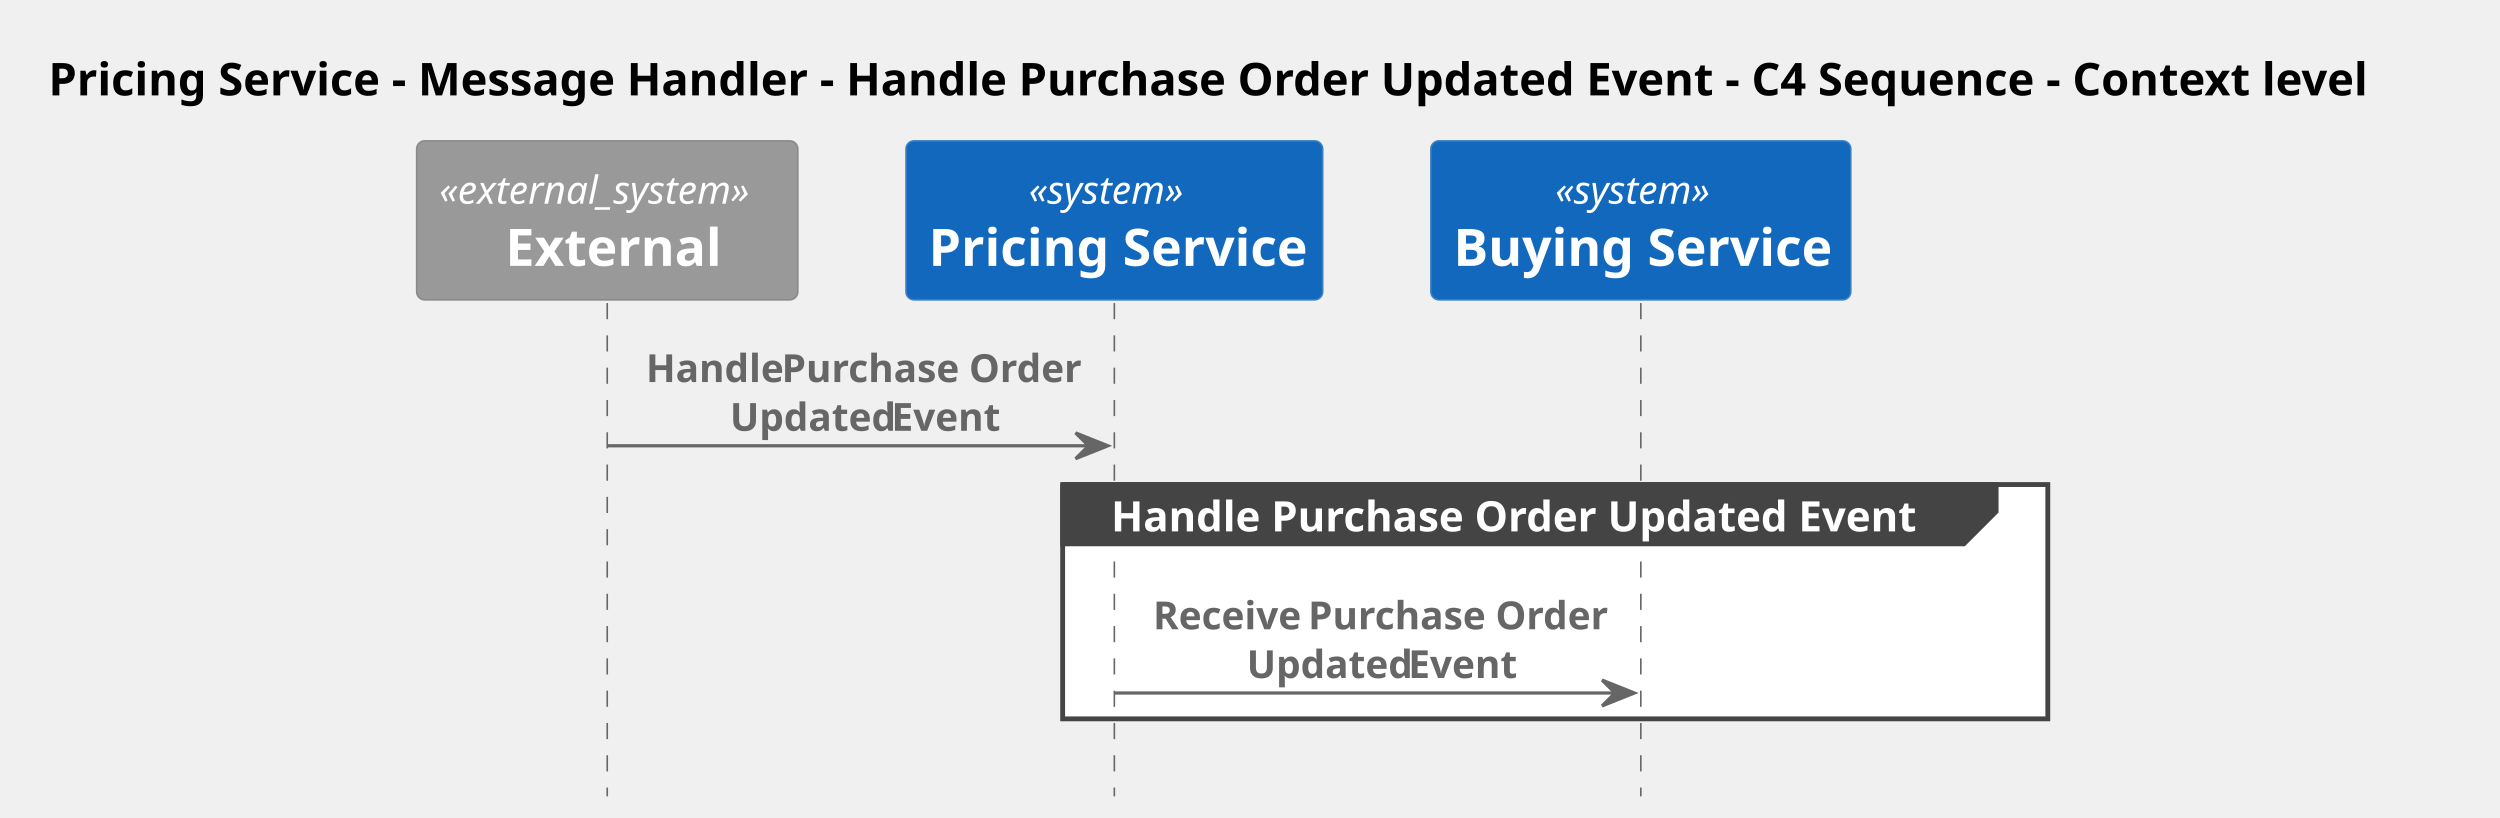
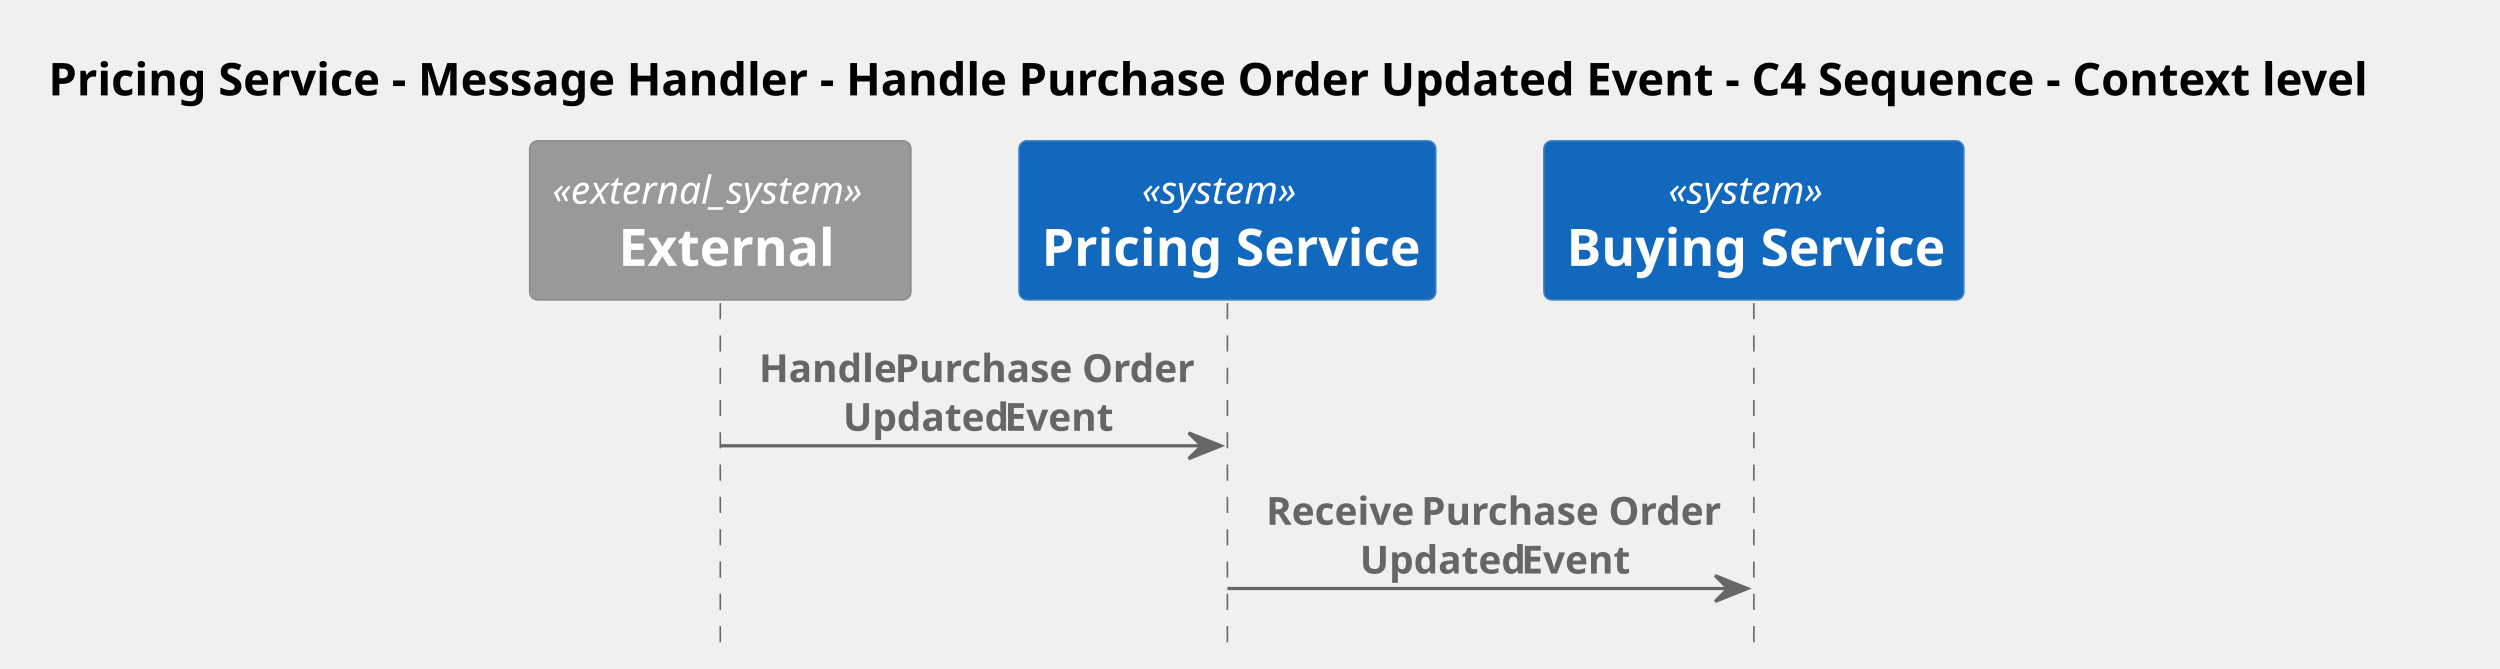
- <svg xmlns="http://www.w3.org/2000/svg" contentStyleType="text/css" height="253px" preserveAspectRatio="none" style="width:774px;height:253px;background:#FFFFFF;" version="1.1" viewBox="0 0 774 253" width="774px" zoomAndPan="magnify">
+ <svg xmlns="http://www.w3.org/2000/svg" contentStyleType="text/css" height="207px" preserveAspectRatio="none" style="width:774px;height:207px;background:#FFFFFF;" version="1.1" viewBox="0 0 774 207" width="774px" zoomAndPan="magnify">
  <defs />
  <g>
    <text fill="#000000" font-family="sans-serif" font-size="14" font-weight="bold" lengthAdjust="spacing" textLength="741" x="15" y="29.533">Pricing Service - Message Handler - Handle Purchase Order Updated Event - C4 Sequence - Context level</text>
-     <rect fill="#FFFFFF" height="72.539" style="stroke:#FFFFFF;stroke-width:1.0;" width="305" x="329" y="150.016" />
-     <line style="stroke:#666666;stroke-width:0.5;stroke-dasharray:5.0,5.0;" x1="188" x2="188" y1="93.828" y2="246.555" />
-     <line style="stroke:#666666;stroke-width:0.5;stroke-dasharray:5.0,5.0;" x1="345" x2="345" y1="93.828" y2="246.555" />
-     <line style="stroke:#666666;stroke-width:0.5;stroke-dasharray:5.0,5.0;" x1="508" x2="508" y1="93.828" y2="246.555" />
-     <rect fill="#999999" height="49.219" rx="2.5" ry="2.5" style="stroke:#8A8A8A;stroke-width:0.5;" width="118" x="129" y="43.609" />
-     <text fill="#FFFFFF" font-family="sans-serif" font-size="12" font-style="italic" lengthAdjust="spacing" textLength="104" x="136" y="63.066">«external_system»</text>
-     <text fill="#FFFFFF" font-family="sans-serif" font-size="16" font-weight="bold" lengthAdjust="spacing" textLength="63" x="156.5" y="82.312">External</text>
-     <rect fill="#1168BD" height="49.219" rx="2.5" ry="2.5" style="stroke:#3C7FC0;stroke-width:0.5;" width="129" x="280.5" y="43.609" />
-     <text fill="#FFFFFF" font-family="sans-serif" font-size="12" font-style="italic" lengthAdjust="spacing" textLength="53" x="318.5" y="63.066">«system»</text>
-     <text fill="#FFFFFF" font-family="sans-serif" font-size="16" font-weight="bold" lengthAdjust="spacing" textLength="115" x="287.5" y="82.312">Pricing Service</text>
-     <rect fill="#1168BD" height="49.219" rx="2.5" ry="2.5" style="stroke:#3C7FC0;stroke-width:0.5;" width="130" x="443" y="43.609" />
-     <text fill="#FFFFFF" font-family="sans-serif" font-size="12" font-style="italic" lengthAdjust="spacing" textLength="53" x="481.5" y="63.066">«system»</text>
-     <text fill="#FFFFFF" font-family="sans-serif" font-size="16" font-weight="bold" lengthAdjust="spacing" textLength="116" x="450" y="82.312">Buying Service</text>
-     <polygon fill="#666666" points="333,134.016,343,138.016,333,142.016,337,138.016" style="stroke:#666666;stroke-width:1.0;" />
-     <line style="stroke:#666666;stroke-width:1.0;" x1="188" x2="339" y1="138.016" y2="138.016" />
-     <text fill="#666666" font-family="sans-serif" font-size="12" font-weight="bold" lengthAdjust="spacing" textLength="39" x="200" y="118.285">Handle</text>
-     <text fill="#666666" font-family="sans-serif" font-size="12" font-weight="bold" lengthAdjust="spacing" textLength="3" x="239" y="118.285"> </text>
-     <text fill="#666666" font-family="sans-serif" font-size="12" font-weight="bold" lengthAdjust="spacing" textLength="55" x="242" y="118.285">Purchase</text>
-     <text fill="#666666" font-family="sans-serif" font-size="12" font-weight="bold" lengthAdjust="spacing" textLength="3" x="297" y="118.285"> </text>
-     <text fill="#666666" font-family="sans-serif" font-size="12" font-weight="bold" lengthAdjust="spacing" textLength="33" x="300" y="118.285">Order</text>
-     <text fill="#666666" font-family="sans-serif" font-size="12" font-weight="bold" lengthAdjust="spacing" textLength="47" x="226" y="133.379">Updated</text>
-     <text fill="#666666" font-family="sans-serif" font-size="12" font-weight="bold" lengthAdjust="spacing" textLength="3" x="273" y="133.379"> </text>
-     <text fill="#666666" font-family="sans-serif" font-size="12" font-weight="bold" lengthAdjust="spacing" textLength="31" x="276" y="133.379">Event</text>
-     <path d="M329,150.016 L618,150.016 L618,158.367 L608,168.367 L329,168.367 L329,150.016 " fill="#444444" style="stroke:#444444;stroke-width:1.5;" />
-     <rect fill="none" height="72.539" style="stroke:#444444;stroke-width:1.5;" width="305" x="329" y="150.016" />
-     <text fill="#FFFFFF" font-family="sans-serif" font-size="13" font-weight="bold" lengthAdjust="spacing" textLength="244" x="344" y="164.511">Handle Purchase Order Updated Event</text>
-     <polygon fill="#666666" points="496,210.555,506,214.555,496,218.555,500,214.555" style="stroke:#666666;stroke-width:1.0;" />
-     <line style="stroke:#666666;stroke-width:1.0;" x1="345" x2="502" y1="214.555" y2="214.555" />
-     <text fill="#666666" font-family="sans-serif" font-size="12" font-weight="bold" lengthAdjust="spacing" textLength="45" x="357" y="194.824">Receive</text>
-     <text fill="#666666" font-family="sans-serif" font-size="12" font-weight="bold" lengthAdjust="spacing" textLength="3" x="402" y="194.824"> </text>
-     <text fill="#666666" font-family="sans-serif" font-size="12" font-weight="bold" lengthAdjust="spacing" textLength="55" x="405" y="194.824">Purchase</text>
-     <text fill="#666666" font-family="sans-serif" font-size="12" font-weight="bold" lengthAdjust="spacing" textLength="3" x="460" y="194.824"> </text>
-     <text fill="#666666" font-family="sans-serif" font-size="12" font-weight="bold" lengthAdjust="spacing" textLength="33" x="463" y="194.824">Order</text>
-     <text fill="#666666" font-family="sans-serif" font-size="12" font-weight="bold" lengthAdjust="spacing" textLength="47" x="386" y="209.918">Updated</text>
-     <text fill="#666666" font-family="sans-serif" font-size="12" font-weight="bold" lengthAdjust="spacing" textLength="3" x="433" y="209.918"> </text>
-     <text fill="#666666" font-family="sans-serif" font-size="12" font-weight="bold" lengthAdjust="spacing" textLength="31" x="436" y="209.918">Event</text>
+     <line style="stroke:#666666;stroke-width:0.5;stroke-dasharray:5.0,5.0;" x1="223" x2="223" y1="93.828" y2="200.203" />
+     <line style="stroke:#666666;stroke-width:0.5;stroke-dasharray:5.0,5.0;" x1="380" x2="380" y1="93.828" y2="200.203" />
+     <line style="stroke:#666666;stroke-width:0.5;stroke-dasharray:5.0,5.0;" x1="543" x2="543" y1="93.828" y2="200.203" />
+     <rect fill="#999999" height="49.219" rx="2.5" ry="2.5" style="stroke:#8A8A8A;stroke-width:0.5;" width="118" x="164" y="43.609" />
+     <text fill="#FFFFFF" font-family="sans-serif" font-size="12" font-style="italic" lengthAdjust="spacing" textLength="104" x="171" y="63.066">«external_system»</text>
+     <text fill="#FFFFFF" font-family="sans-serif" font-size="16" font-weight="bold" lengthAdjust="spacing" textLength="63" x="191.5" y="82.312">External</text>
+     <rect fill="#1168BD" height="49.219" rx="2.5" ry="2.5" style="stroke:#3C7FC0;stroke-width:0.5;" width="129" x="315.5" y="43.609" />
+     <text fill="#FFFFFF" font-family="sans-serif" font-size="12" font-style="italic" lengthAdjust="spacing" textLength="53" x="353.5" y="63.066">«system»</text>
+     <text fill="#FFFFFF" font-family="sans-serif" font-size="16" font-weight="bold" lengthAdjust="spacing" textLength="115" x="322.5" y="82.312">Pricing Service</text>
+     <rect fill="#1168BD" height="49.219" rx="2.5" ry="2.5" style="stroke:#3C7FC0;stroke-width:0.5;" width="130" x="478" y="43.609" />
+     <text fill="#FFFFFF" font-family="sans-serif" font-size="12" font-style="italic" lengthAdjust="spacing" textLength="53" x="516.5" y="63.066">«system»</text>
+     <text fill="#FFFFFF" font-family="sans-serif" font-size="16" font-weight="bold" lengthAdjust="spacing" textLength="116" x="485" y="82.312">Buying Service</text>
+     <polygon fill="#666666" points="368,134.016,378,138.016,368,142.016,372,138.016" style="stroke:#666666;stroke-width:1.0;" />
+     <line style="stroke:#666666;stroke-width:1.0;" x1="223" x2="374" y1="138.016" y2="138.016" />
+     <text fill="#666666" font-family="sans-serif" font-size="12" font-weight="bold" lengthAdjust="spacing" textLength="39" x="235" y="118.285">Handle</text>
+     <text fill="#666666" font-family="sans-serif" font-size="12" font-weight="bold" lengthAdjust="spacing" textLength="3" x="274" y="118.285"> </text>
+     <text fill="#666666" font-family="sans-serif" font-size="12" font-weight="bold" lengthAdjust="spacing" textLength="55" x="277" y="118.285">Purchase</text>
+     <text fill="#666666" font-family="sans-serif" font-size="12" font-weight="bold" lengthAdjust="spacing" textLength="3" x="332" y="118.285"> </text>
+     <text fill="#666666" font-family="sans-serif" font-size="12" font-weight="bold" lengthAdjust="spacing" textLength="33" x="335" y="118.285">Order</text>
+     <text fill="#666666" font-family="sans-serif" font-size="12" font-weight="bold" lengthAdjust="spacing" textLength="47" x="261" y="133.379">Updated</text>
+     <text fill="#666666" font-family="sans-serif" font-size="12" font-weight="bold" lengthAdjust="spacing" textLength="3" x="308" y="133.379"> </text>
+     <text fill="#666666" font-family="sans-serif" font-size="12" font-weight="bold" lengthAdjust="spacing" textLength="31" x="311" y="133.379">Event</text>
+     <polygon fill="#666666" points="531,178.203,541,182.203,531,186.203,535,182.203" style="stroke:#666666;stroke-width:1.0;" />
+     <line style="stroke:#666666;stroke-width:1.0;" x1="380" x2="537" y1="182.203" y2="182.203" />
+     <text fill="#666666" font-family="sans-serif" font-size="12" font-weight="bold" lengthAdjust="spacing" textLength="45" x="392" y="162.473">Receive</text>
+     <text fill="#666666" font-family="sans-serif" font-size="12" font-weight="bold" lengthAdjust="spacing" textLength="3" x="437" y="162.473"> </text>
+     <text fill="#666666" font-family="sans-serif" font-size="12" font-weight="bold" lengthAdjust="spacing" textLength="55" x="440" y="162.473">Purchase</text>
+     <text fill="#666666" font-family="sans-serif" font-size="12" font-weight="bold" lengthAdjust="spacing" textLength="3" x="495" y="162.473"> </text>
+     <text fill="#666666" font-family="sans-serif" font-size="12" font-weight="bold" lengthAdjust="spacing" textLength="33" x="498" y="162.473">Order</text>
+     <text fill="#666666" font-family="sans-serif" font-size="12" font-weight="bold" lengthAdjust="spacing" textLength="47" x="421" y="177.566">Updated</text>
+     <text fill="#666666" font-family="sans-serif" font-size="12" font-weight="bold" lengthAdjust="spacing" textLength="3" x="468" y="177.566"> </text>
+     <text fill="#666666" font-family="sans-serif" font-size="12" font-weight="bold" lengthAdjust="spacing" textLength="31" x="471" y="177.566">Event</text>
  </g>
</svg>
